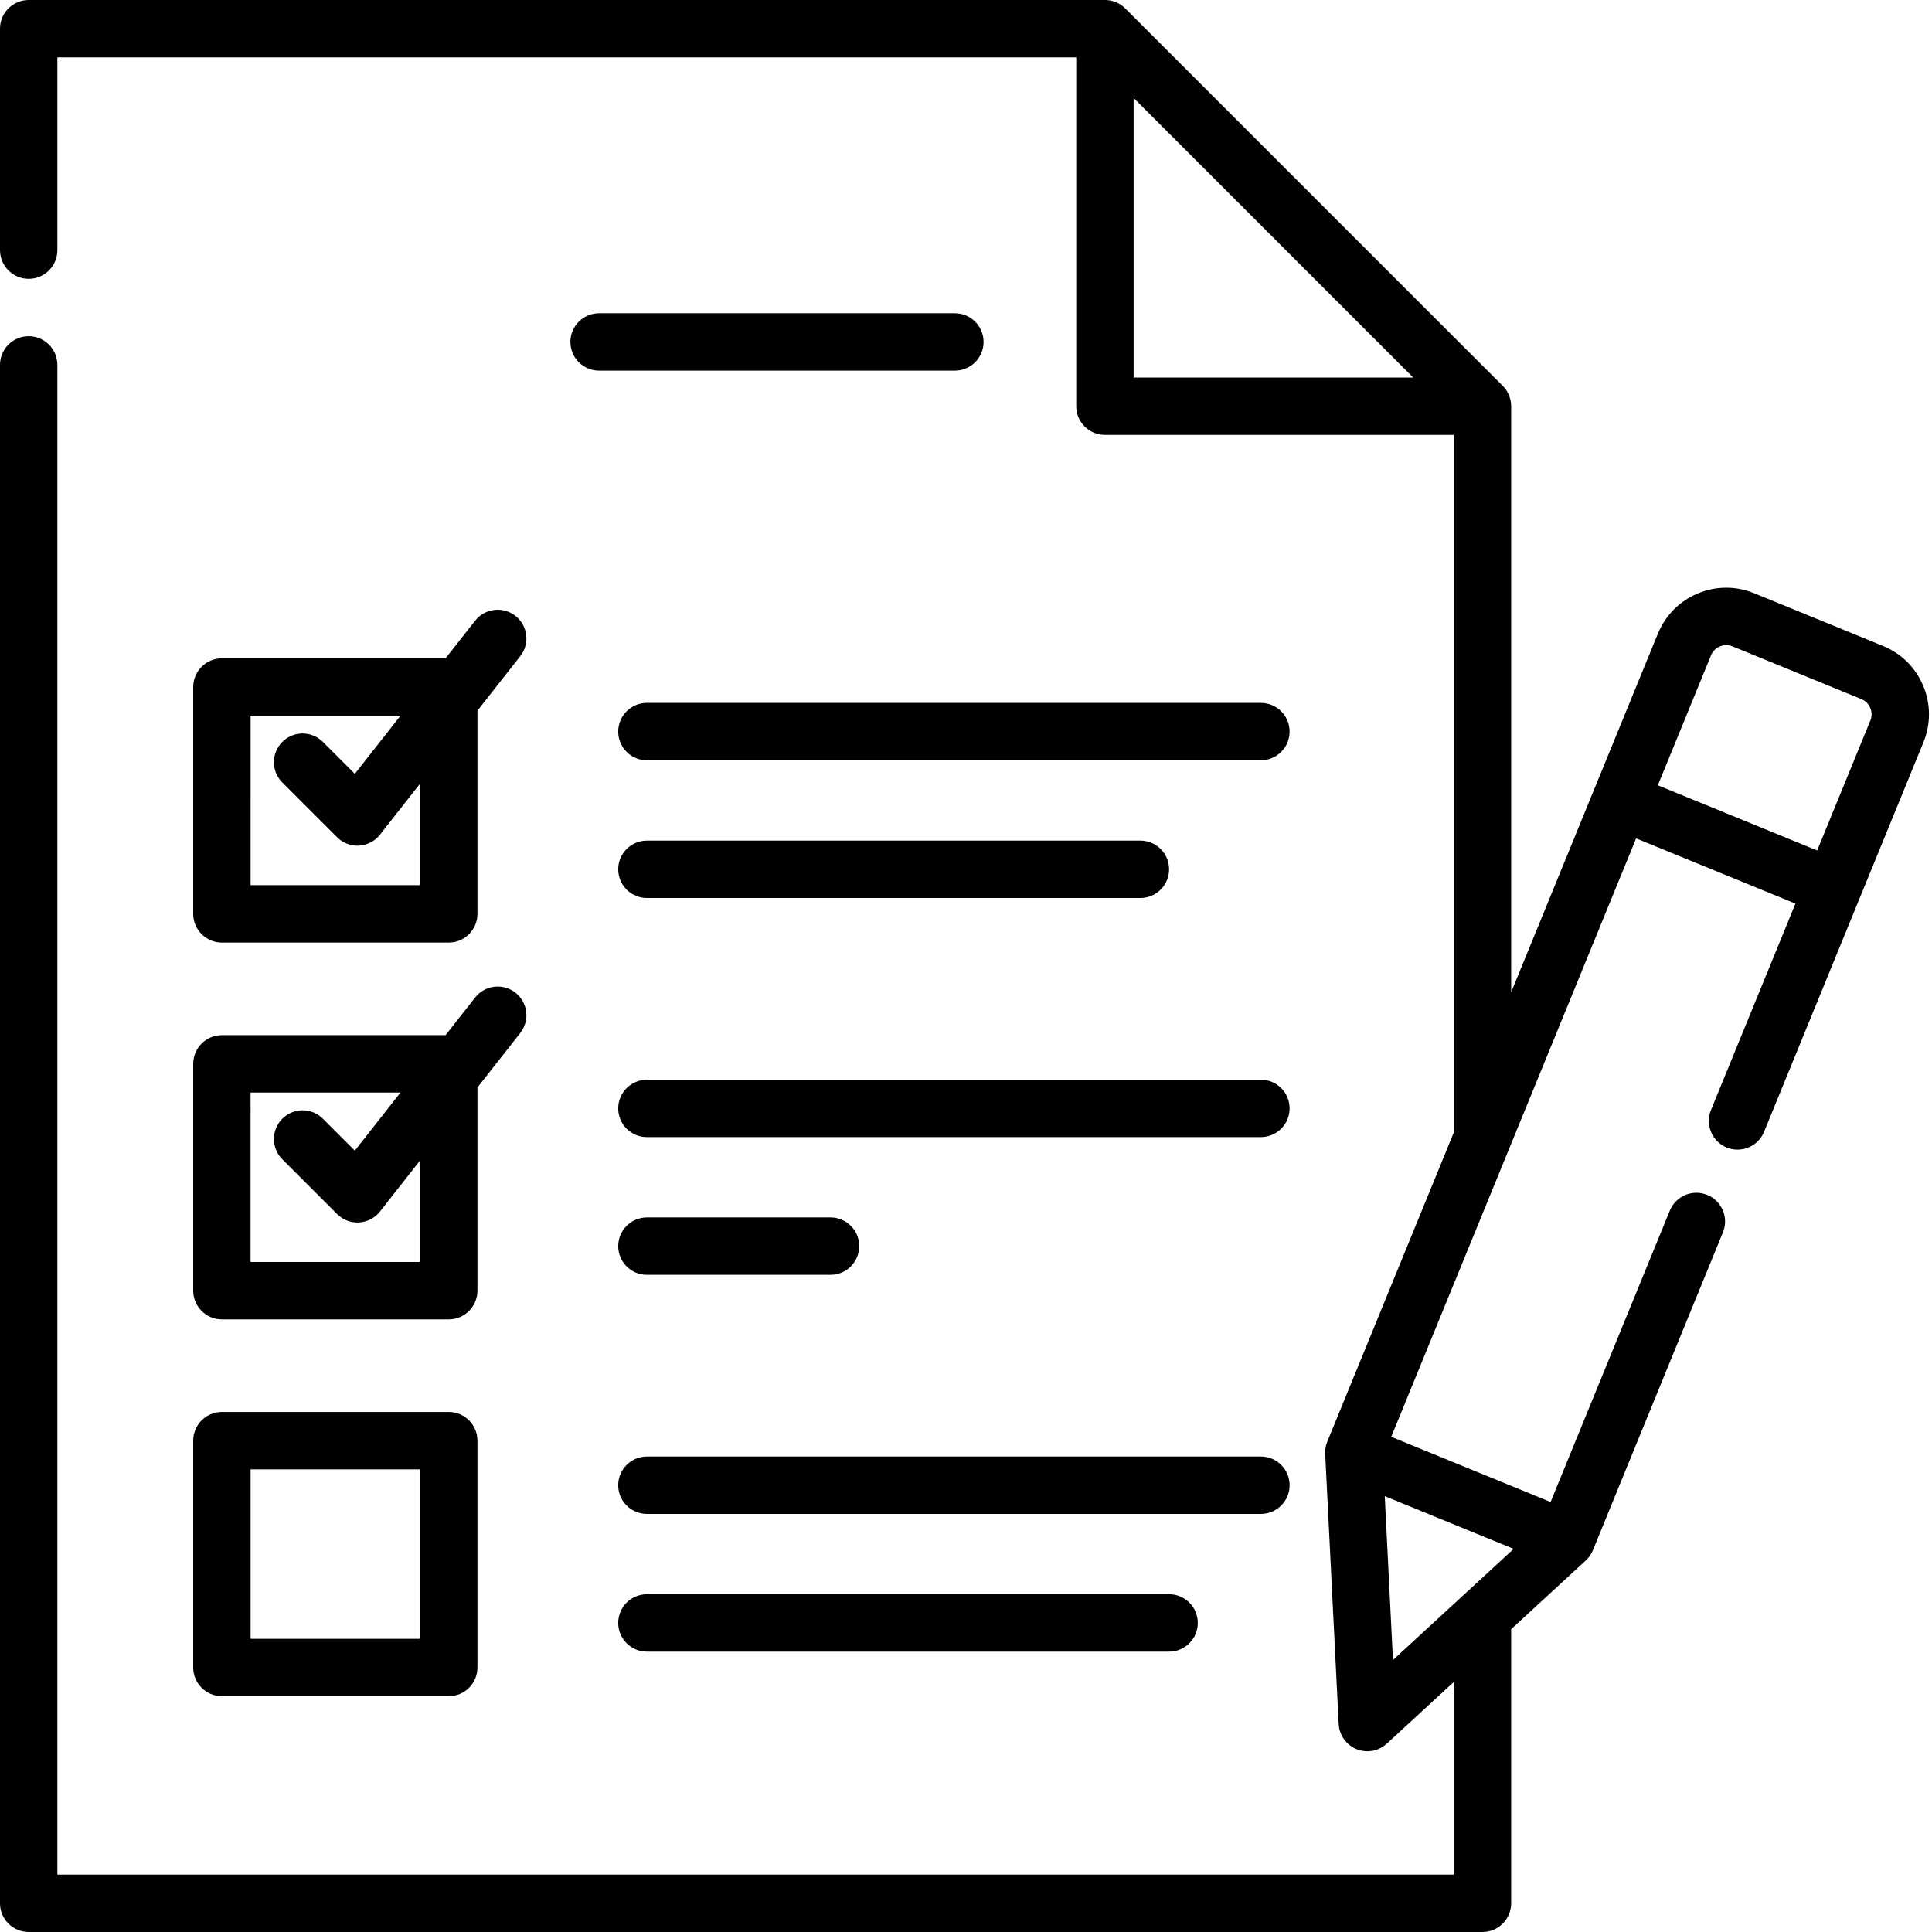
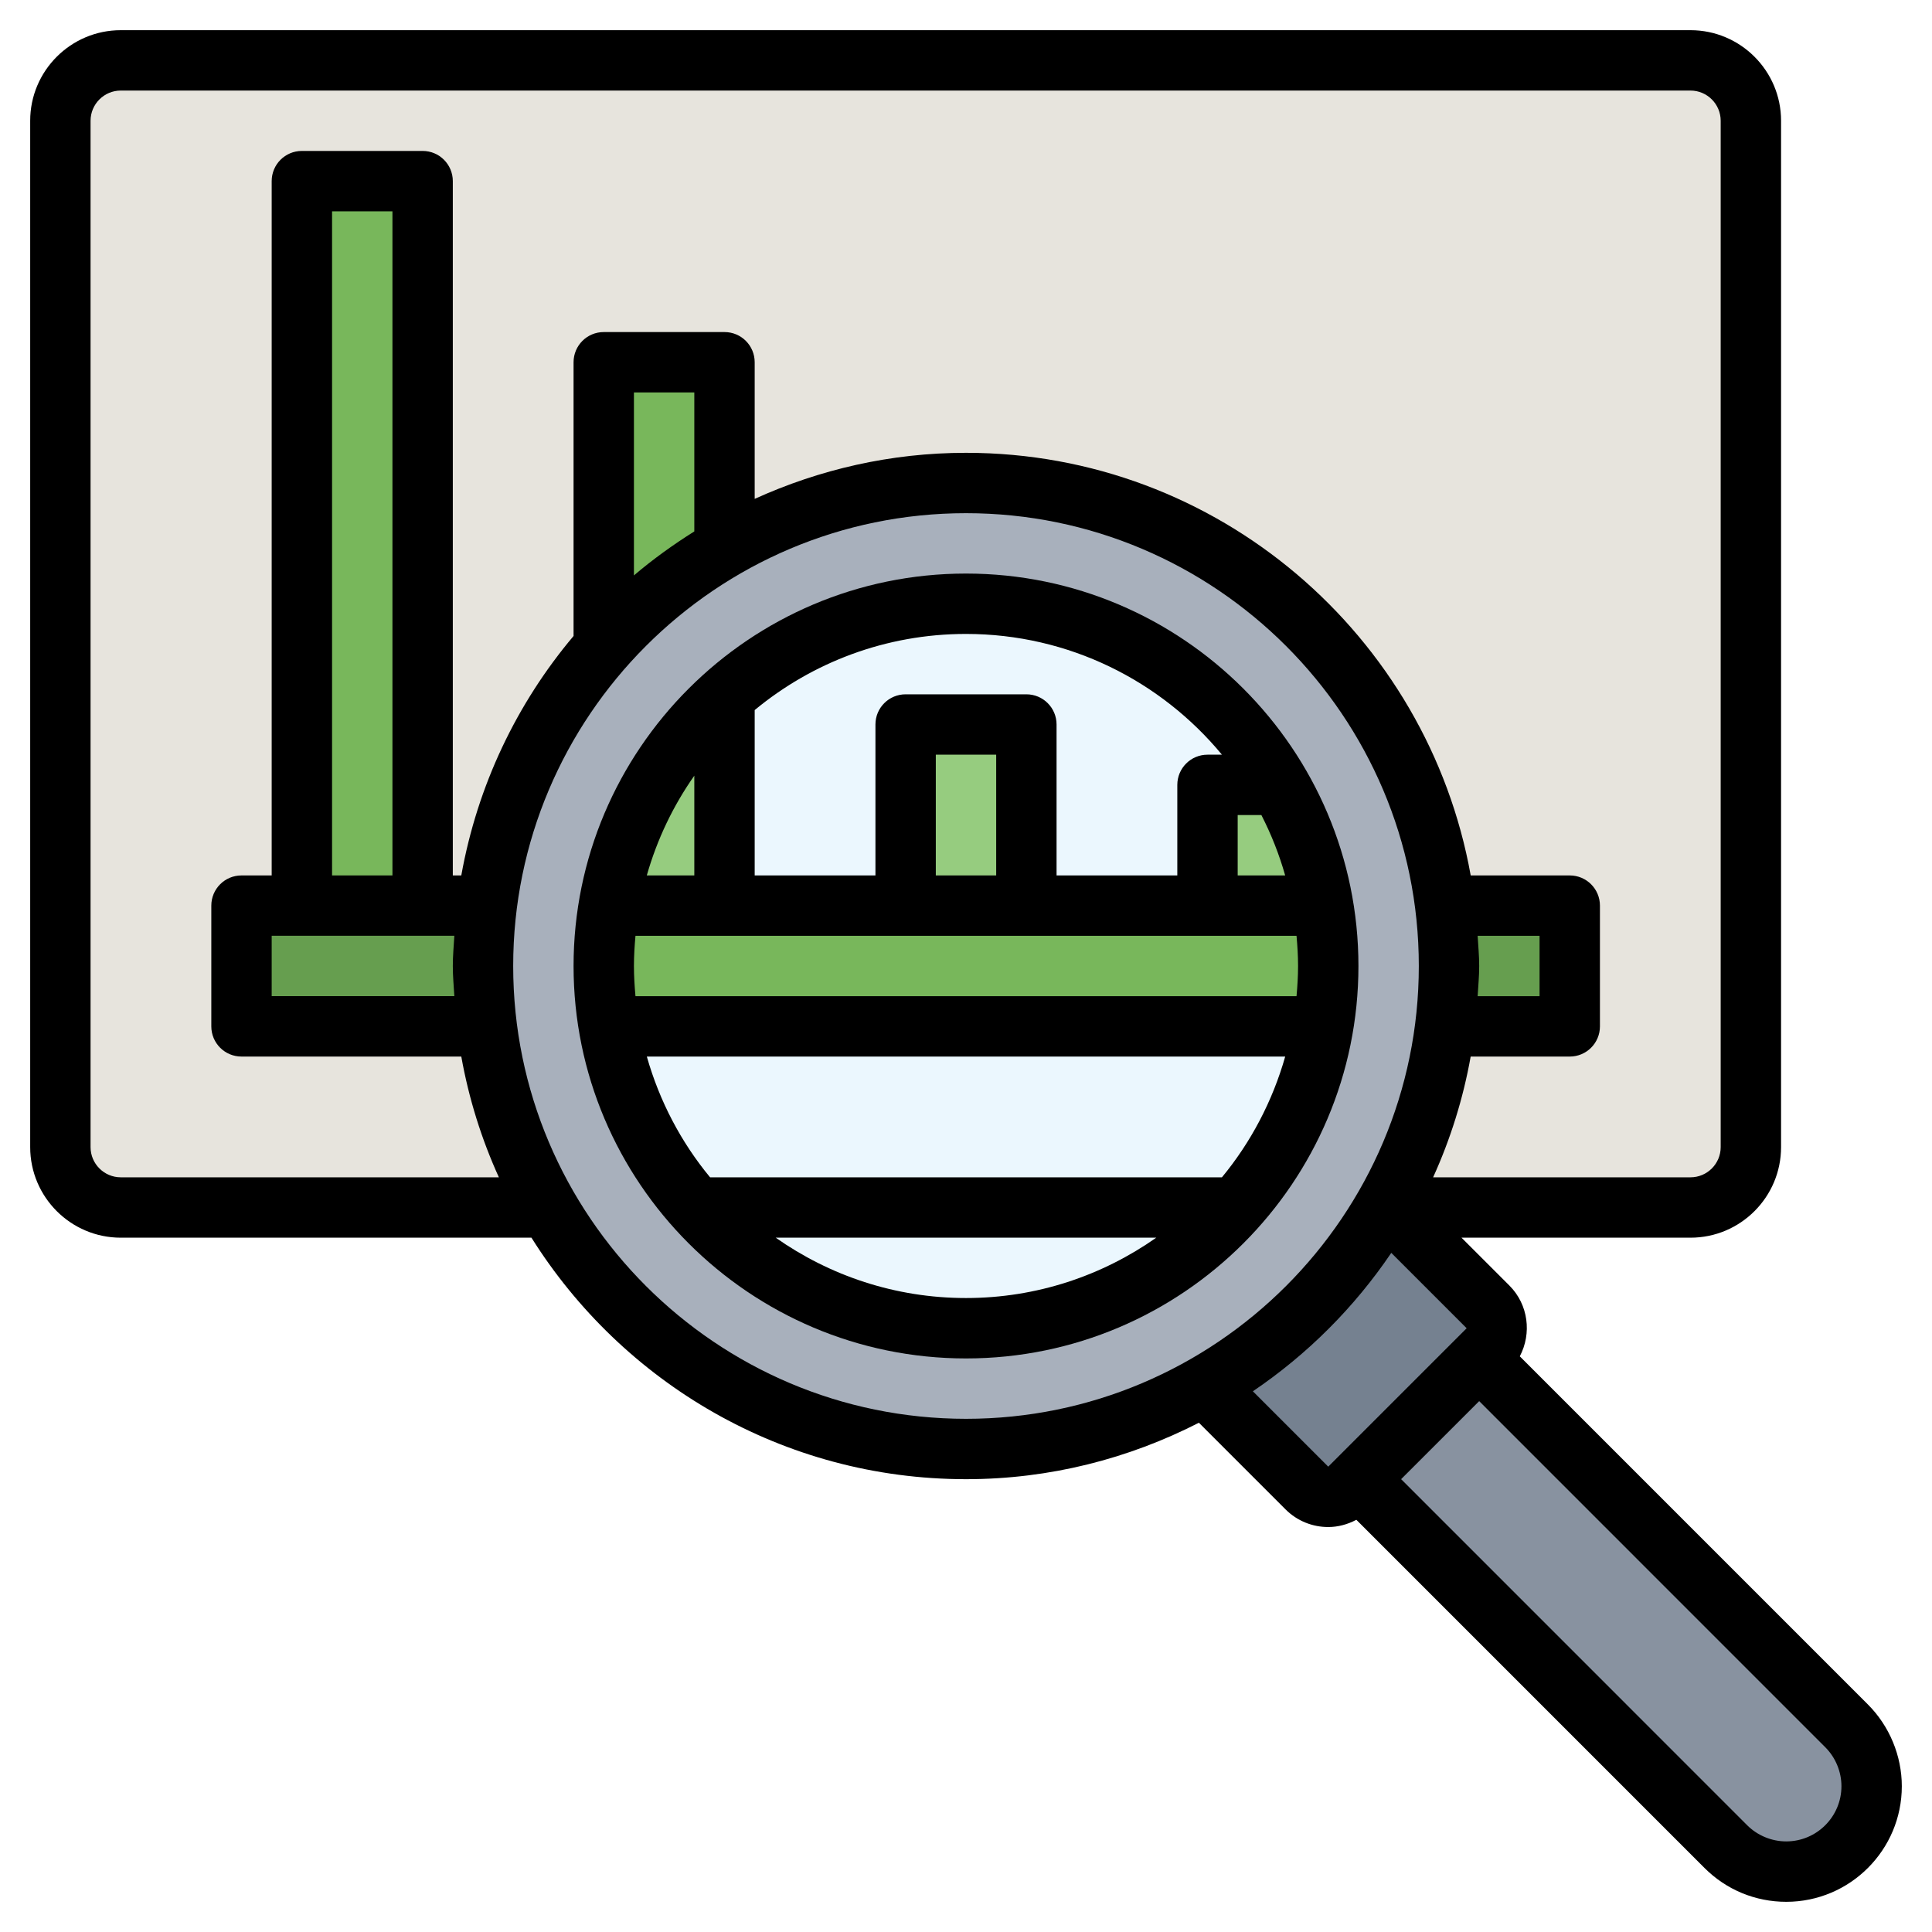
- <svg xmlns="http://www.w3.org/2000/svg" height="512pt" viewBox="0 0 512 512" width="512pt">
-   <path d="m509.668 181.734c-2.02-4.82-5.797-8.566-10.633-10.543l-34.156-13.977c-4.832-1.977-10.152-1.957-14.973.066-4.824 2.023-8.566 5.801-10.547 10.633l-38.883 95.035v-155.297c0-2.016-.801-3.953-2.227-5.379l-100.051-100.047c-1.426-1.426-3.359-2.227-5.375-2.227h-285.219c-4.199 0-7.605 3.406-7.605 7.605v58.684c0 4.199 3.406 7.605 7.605 7.605s7.602-3.406 7.602-7.605v-51.082h270.008v92.445c0 4.199 3.406 7.602 7.605 7.602h92.449v184.867l-33.523 81.926c-.422 1.031-.613 2.145-.555 3.258l3.578 71.574c.148 2.945 1.984 5.539 4.715 6.656.93.383 1.906.566 2.879.566 1.875 0 3.719-.691 5.148-2.008l17.754-16.344v51.043h-370.059v-400.086c0-4.199-3.402-7.605-7.602-7.605s-7.605 3.406-7.605 7.605v407.688c0 4.199 3.406 7.605 7.605 7.605h385.266c4.199 0 7.605-3.406 7.605-7.605v-72.645l19.762-18.191c.82-.758 1.461-1.684 1.887-2.715l34.473-84.258c1.59-3.887-.273-8.328-4.16-9.918-3.883-1.59-8.324.27-9.914 4.156l-31.598 77.223-42.227-17.277 64.887-158.582 42.227 17.277-22.387 54.715c-1.59 3.887.27 8.328 4.16 9.918 3.887 1.59 8.324-.27 9.914-4.156l42.238-103.23c1.977-4.836 1.953-10.156-.07-14.977zm-209.242-155.777 74.09 74.094h-74.09zm66.551 370.535 34.16 13.977-31.988 29.449zm128.684-205.543-14.09 34.438-42.227-17.277 14.09-34.438c.441-1.074 1.277-1.914 2.352-2.363 1.078-.453 2.262-.461 3.336-.02l34.156 13.977c1.074.438 1.914 1.273 2.363 2.348.453 1.078.461 2.262.02 3.336zm0 0" />
-   <path d="m253.051 83.016h-94.285c-4.199 0-7.605 3.402-7.605 7.602 0 4.199 3.406 7.605 7.605 7.605h94.285c4.199 0 7.605-3.406 7.605-7.605 0-4.199-3.406-7.602-7.605-7.602zm0 0" />
-   <path d="m58.809 249.789h60.117c4.199 0 7.602-3.406 7.602-7.605v-53.852l11.348-14.445c2.594-3.301 2.02-8.082-1.281-10.676s-8.082-2.02-10.676 1.281l-7.836 9.973h-59.273c-4.199 0-7.605 3.402-7.605 7.602v60.117c0 4.199 3.406 7.605 7.605 7.605zm7.602-60.117h39.723l-12.102 15.402-8.461-8.465c-2.969-2.969-7.785-2.969-10.754 0-2.969 2.973-2.969 7.785 0 10.754l14.523 14.523c1.43 1.43 3.367 2.227 5.375 2.227.152 0 .305-.004.457-.012 2.168-.129 4.18-1.184 5.523-2.895l10.625-13.52v26.895h-44.91zm0 0" />
-   <path d="m334.152 186.273h-162.715c-4.199 0-7.605 3.406-7.605 7.605 0 4.199 3.406 7.605 7.605 7.605h162.715c4.203 0 7.605-3.406 7.605-7.605 0-4.199-3.402-7.605-7.605-7.605zm0 0" />
-   <path d="m171.438 237.98h130.781c4.199 0 7.602-3.406 7.602-7.605s-3.402-7.602-7.602-7.602h-130.781c-4.199 0-7.605 3.402-7.605 7.602s3.406 7.605 7.605 7.605zm0 0" />
-   <path d="m51.203 342.043c0 4.199 3.406 7.605 7.605 7.605h60.117c4.199 0 7.602-3.406 7.602-7.605v-53.852l11.348-14.445c2.594-3.301 2.02-8.082-1.281-10.676s-8.082-2.02-10.676 1.281l-7.836 9.973h-59.273c-4.199 0-7.605 3.402-7.605 7.602zm15.207-52.512h39.723l-12.102 15.402-8.461-8.465c-2.969-2.969-7.785-2.969-10.754 0-2.969 2.973-2.969 7.785 0 10.754l14.523 14.523c1.43 1.43 3.367 2.227 5.375 2.227.152 0 .305-.004.457-.012 2.168-.129 4.18-1.184 5.523-2.895l10.625-13.52v26.895h-44.91zm0 0" />
-   <path d="m334.152 286.133h-162.715c-4.199 0-7.605 3.406-7.605 7.605s3.406 7.602 7.605 7.602h162.715c4.203 0 7.605-3.402 7.605-7.602s-3.402-7.605-7.605-7.605zm0 0" />
-   <path d="m171.438 337.84h48.664c4.199 0 7.602-3.406 7.602-7.605s-3.402-7.602-7.602-7.602h-48.664c-4.199 0-7.605 3.402-7.605 7.602s3.406 7.605 7.605 7.605zm0 0" />
-   <path d="m51.203 441.902c0 4.199 3.406 7.605 7.605 7.605h60.117c4.199 0 7.602-3.406 7.602-7.605v-60.113c0-4.199-3.402-7.605-7.602-7.605h-60.117c-4.199 0-7.605 3.406-7.605 7.605zm15.207-52.512h44.91v44.906h-44.91zm0 0" />
-   <path d="m341.758 393.598c0-4.199-3.402-7.605-7.605-7.605h-162.715c-4.199 0-7.605 3.406-7.605 7.605 0 4.199 3.406 7.602 7.605 7.602h162.715c4.203 0 7.605-3.402 7.605-7.602zm0 0" />
-   <path d="m171.438 422.488c-4.199 0-7.605 3.406-7.605 7.605s3.406 7.605 7.605 7.605h138.383c4.203 0 7.605-3.406 7.605-7.605s-3.402-7.605-7.605-7.605zm0 0" />
+ <svg xmlns="http://www.w3.org/2000/svg" id="Layer_3" enable-background="new 0 0 64 64" height="512" viewBox="0 0 64 64" width="512">
+   <g>
+     <path d="m18.142 40h-14.142c-1.105 0-2-.895-2-2v-34c0-1.105.895-2 2-2h52c1.105 0 2 .895 2 2v34c0 1.105-.895 2-2 2h-10.142" fill="#e7e4dd" />
+     <path d="m40 46 3.293 3.293c.391.391 1.024.391 1.414 0l4.586-4.586c.391-.391.391-1.024 0-1.414l-3.293-3.293" fill="#758190" />
+     <circle cx="32" cy="32" fill="#a8b0bc" r="16" />
+     <circle cx="32" cy="32" fill="#ebf7fe" r="12" />
+     <path d="m16.124 34h-8.124v-4h8.125" fill="#669e4f" />
+     <path d="m47.875 30h4.125v4h-4.125" fill="#669e4f" />
+     <path d="m43.833 34h-23.666-.001c-.109-.65-.166-1.319-.166-2s.057-1.35.166-2h.001 23.667.001c.108.65.165 1.319.165 2s-.057 1.35-.167 2z" fill="#78b75b" />
+     <g fill="#96cc7f">
+       <path d="m43.834 30c-.241-1.436-.737-2.786-1.44-4h-.001-2.393v4h3.833z" />
+       <path d="m30 30v-6h4v6" />
+       <path d="m20.166 30c.46-2.741 1.849-5.167 3.833-6.943l.001.001v6.942h-3.833z" />
+     </g>
+     <path d="m23.999 18.141c-1.506.871-2.856 1.98-4 3.276v-9.417h4z" fill="#78b75b" />
+     <path d="m10 30v-24h4v24" fill="#78b75b" />
+     <path d="m45 49 12.172 12.172c.53.53 1.25.828 2 .828 1.562 0 2.828-1.266 2.828-2.828 0-.75-.298-1.47-.828-2l-12.172-12.172" fill="#8892a0" />
+     <g>
+       <path d="m32 19c-7.168 0-13 5.832-13 13s5.832 13 13 13 13-5.832 13-13c0-7.169-5.832-13-13-13zm-11 13c0-.338.021-.67.051-1h21.898c.03.33.051.663.051 1 0 .338-.021.67-.051 1h-21.898c-.03-.33-.051-.663-.051-1zm12-3h-2v-4h2zm8.785-2c.325.634.59 1.302.788 2h-1.573v-2zm-1.307-2h-.478c-.552 0-1 .447-1 1v3h-4v-5c0-.553-.447-1-1-1h-4c-.553 0-1 .447-1 1v5h-4v-5.478c1.903-1.575 4.343-2.522 7-2.522 3.408 0 6.459 1.558 8.478 4zm-17.478.695v3.305h-1.574c.341-1.198.875-2.311 1.574-3.305zm2.695 15.304h12.609c-1.787 1.256-3.959 2-6.304 2-2.346 0-4.517-.744-6.305-2zm14.783-1.999h-16.956c-.958-1.158-1.674-2.518-2.095-4h21.147c-.422 1.482-1.139 2.842-2.096 4z" />
+       <path d="m61.878 56.464-11.533-11.534c.398-.755.289-1.71-.345-2.345l-1.586-1.585h7.586c1.654 0 3-1.346 3-3v-34c0-1.654-1.346-3-3-3h-52c-1.654 0-3 1.346-3 3v34c0 1.654 1.346 3 3 3h13.605c3.009 4.795 8.329 8 14.396 8 2.779 0 5.396-.683 7.714-1.87l2.87 2.87c.39.39.902.585 1.415.585.322 0 .64-.086.931-.24l11.533 11.534c.723.723 1.685 1.121 2.708 1.121 2.111 0 3.828-1.717 3.828-3.828 0-1.008-.409-1.995-1.122-2.708zm-57.878-17.464c-.551 0-1-.449-1-1v-34c0-.551.449-1 1-1h52c.551 0 1 .449 1 1v34c0 .551-.449 1-1 1h-8.526c.572-1.26.994-2.6 1.244-4h3.282c.553 0 1-.447 1-1v-4c0-.553-.447-1-1-1h-3.281c-1.424-7.946-8.371-14-16.719-14-2.497 0-4.863.555-7 1.526v-4.526c0-.553-.447-1-1-1h-4c-.553 0-1 .447-1 1v9.068c-1.878 2.229-3.184 4.947-3.719 7.932h-.281v-23c0-.553-.447-1-1-1h-4c-.553 0-1 .447-1 1v23h-1c-.553 0-1 .447-1 1v4c0 .553.447 1 1 1h7.281c.251 1.401.672 2.74 1.245 4zm44.949-8h2.051v2h-2.051c.019-.334.051-.663.051-1 0-.338-.032-.668-.051-1zm-25.949-13.396c-.701.44-1.372.923-2 1.457v-6.061h2zm-7.949 15.395h-6.051v-2h6.051c-.02.333-.051.663-.051 1.001 0 .337.031.666.051.999zm-2.051-3.999h-2v-22h2zm4 3c0-8.271 6.729-15 15-15s15 6.729 15 15-6.729 15-15 15c-8.271-.001-15-6.729-15-15zm24.503 14.088c1.805-1.221 3.364-2.78 4.585-4.585l2.497 2.497-4.585 4.585zm17.668 14.911c-.482 0-.953-.195-1.293-.535l-11.464-11.465 2.586-2.585 11.464 11.465c.341.34.536.811.536 1.292 0 1.008-.82 1.828-1.829 1.828z" />
+     </g>
+   </g>
</svg>
